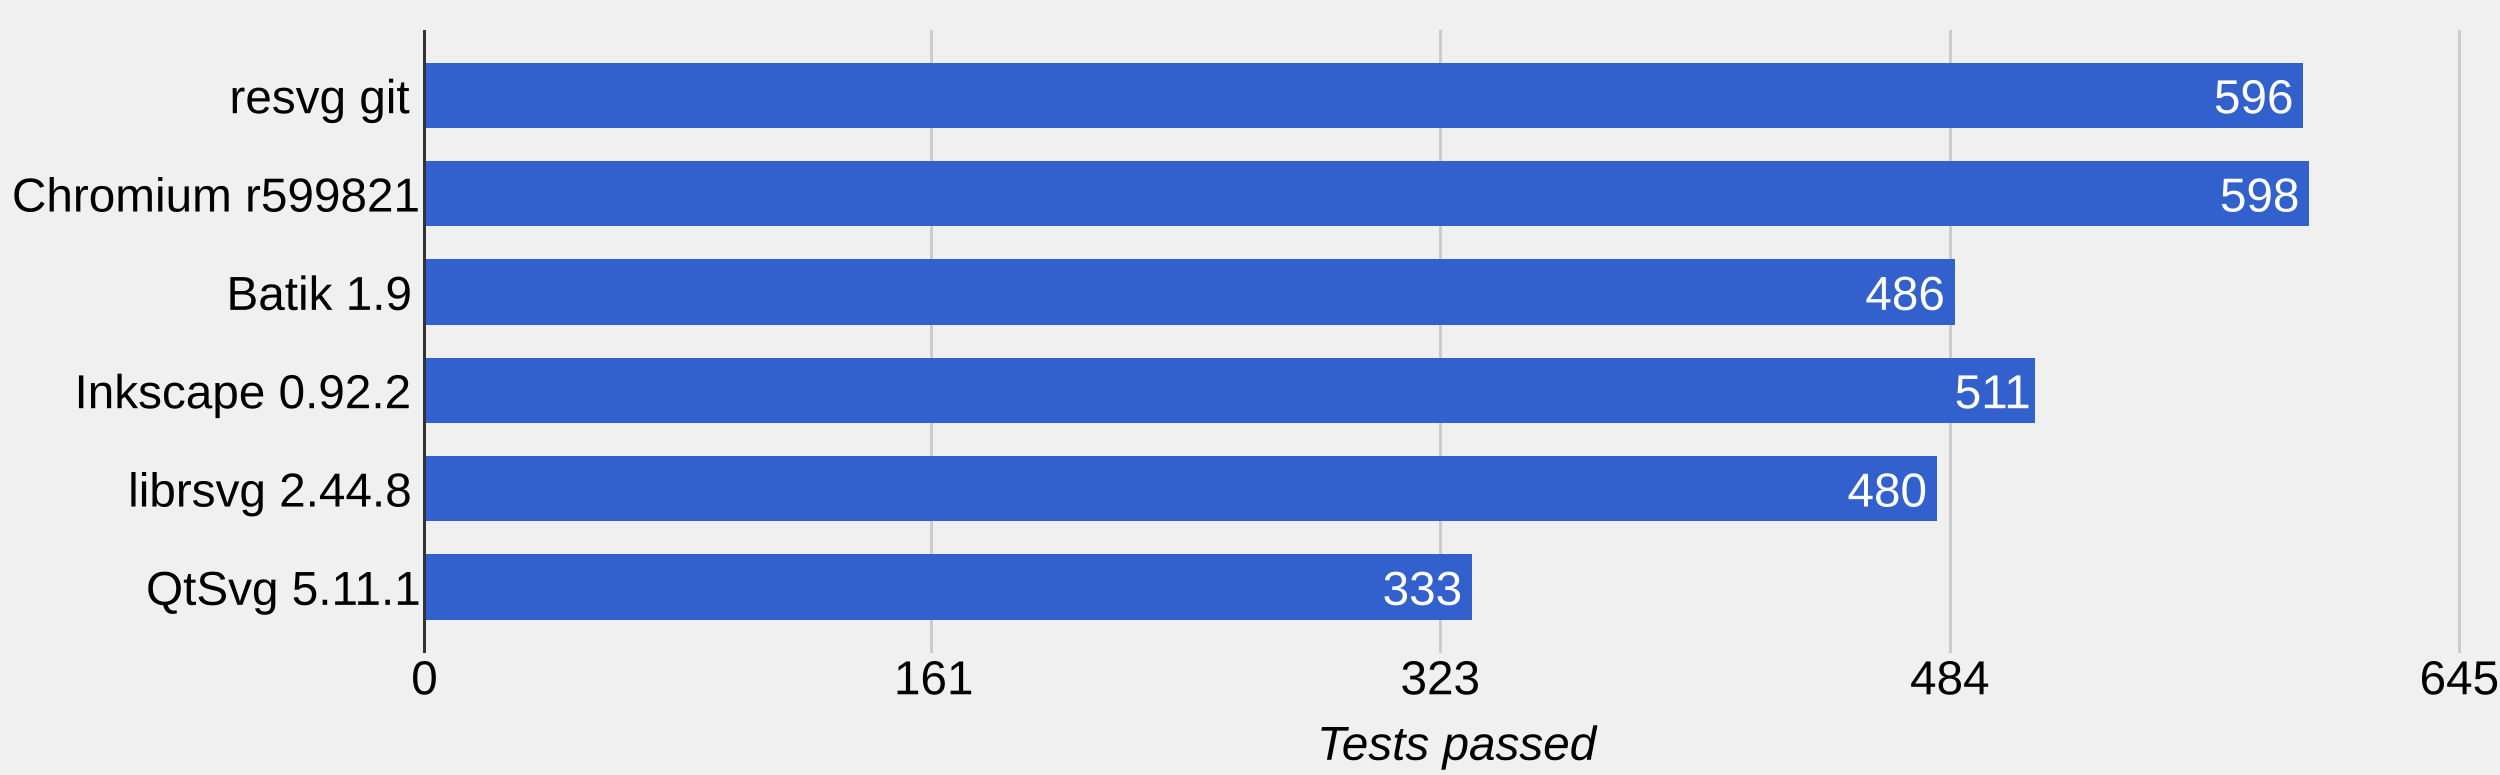
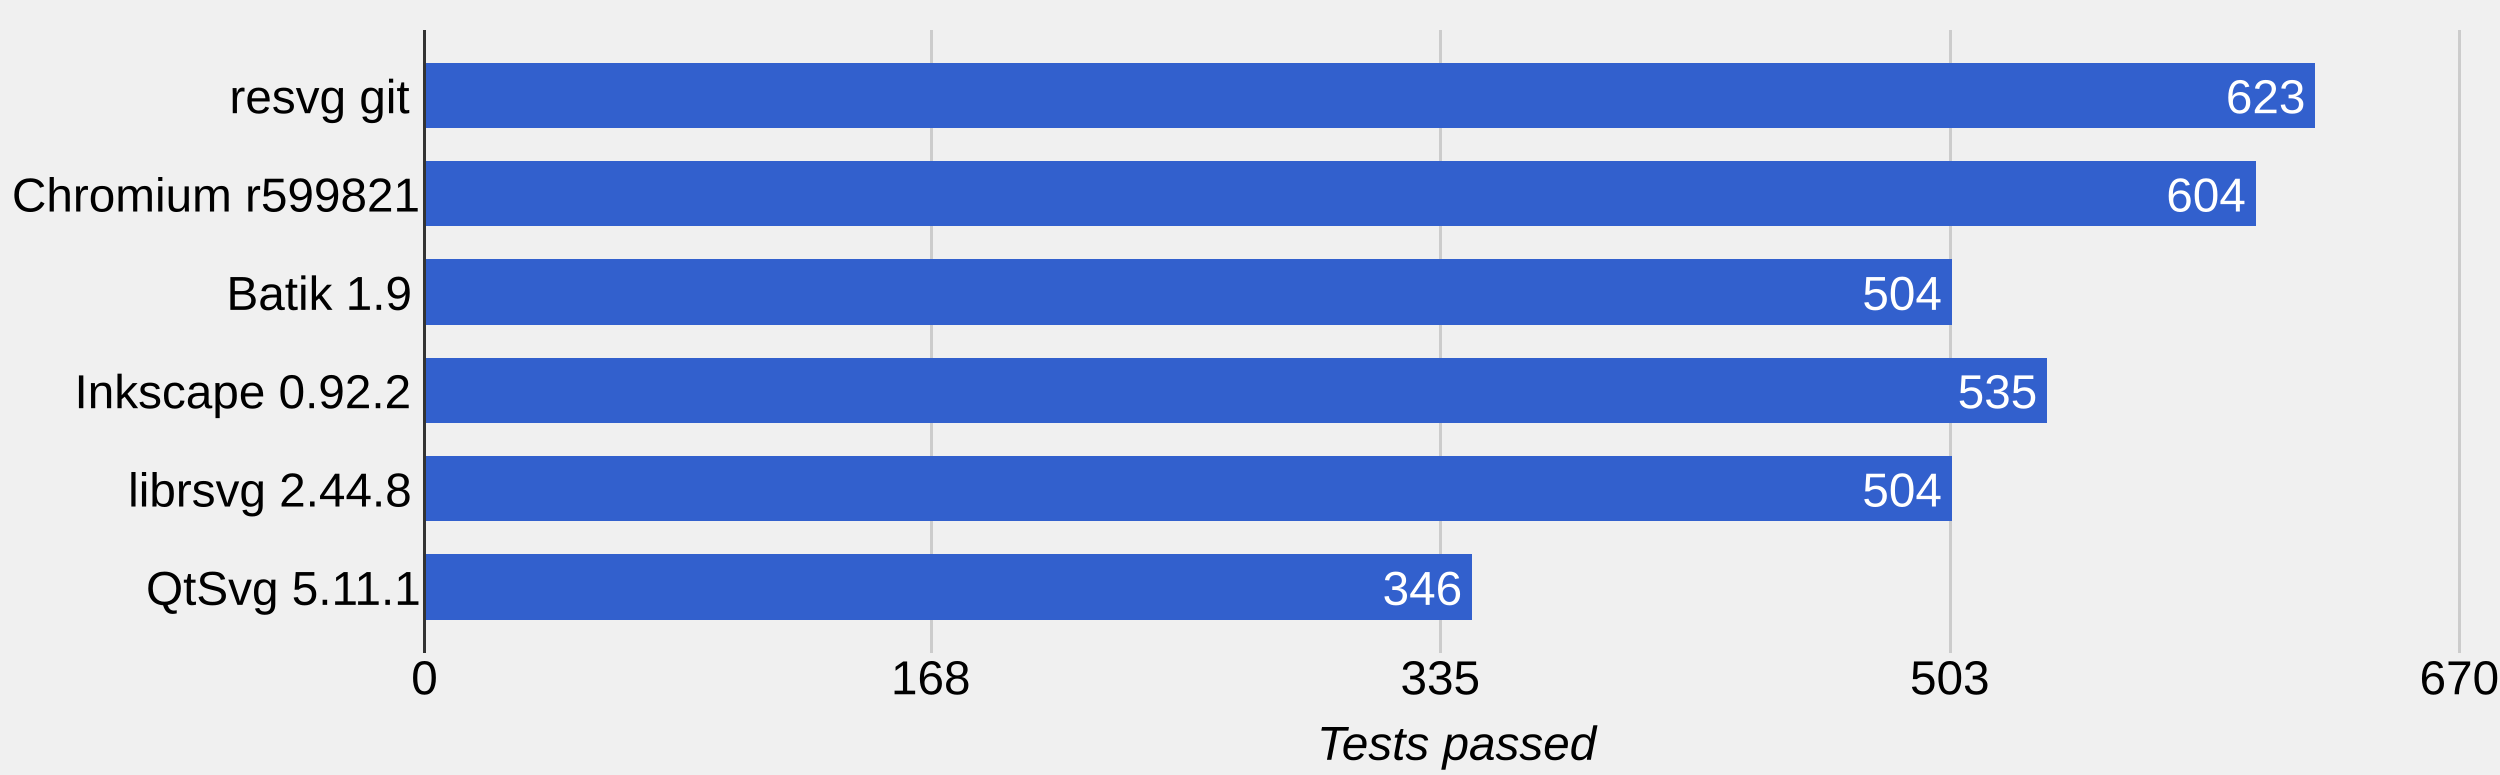
<svg xmlns="http://www.w3.org/2000/svg" height="260" shape-rendering="crispEdges" width="839">
  <text font-family="Arial" font-size="16" x="77" y="38">resvg git</text>
  <text font-family="Arial" font-size="16" x="4" y="71">Chromium r599821</text>
  <text font-family="Arial" font-size="16" x="76" y="104">Batik 1.9</text>
  <text font-family="Arial" font-size="16" x="25" y="137">Inkscape 0.92.2</text>
  <text font-family="Arial" font-size="16" x="43" y="170">librsvg 2.44.8</text>
  <text font-family="Arial" font-size="16" x="49" y="203">QtSvg 5.11.1</text>
  <rect fill="#ccc" height="209" width="1" x="142" y="10" />
  <text fill="#000" font-family="Arial" font-size="16" x="138" y="233">0</text>
  <rect fill="#ccc" height="209" width="1" x="312" y="10" />
-   <text fill="#000" font-family="Arial" font-size="16" x="300" y="233">161</text>
+   <text fill="#000" font-family="Arial" font-size="16" x="299" y="233">168</text>
  <rect fill="#ccc" height="209" width="1" x="483" y="10" />
-   <text fill="#000" font-family="Arial" font-size="16" x="470" y="233">323</text>
+   <text fill="#000" font-family="Arial" font-size="16" x="470" y="233">335</text>
  <rect fill="#ccc" height="209" width="1" x="654" y="10" />
-   <text fill="#000" font-family="Arial" font-size="16" x="641" y="233">484</text>
+   <text fill="#000" font-family="Arial" font-size="16" x="641" y="233">503</text>
  <rect fill="#ccc" height="209" width="1" x="825" y="10" />
-   <text fill="#000" font-family="Arial" font-size="16" x="812" y="233">645</text>
-   <rect fill="#3260cd" height="22" width="631" x="142" y="21" />
-   <text fill="#fff" font-family="Arial" font-size="16" x="743" y="38">596</text>
-   <rect fill="#3260cd" height="22" width="633" x="142" y="54" />
-   <text fill="#fff" font-family="Arial" font-size="16" x="745" y="71">598</text>
-   <rect fill="#3260cd" height="22" width="514" x="142" y="87" />
-   <text fill="#fff" font-family="Arial" font-size="16" x="626" y="104">486</text>
-   <rect fill="#3260cd" height="22" width="541" x="142" y="120" />
-   <text fill="#fff" font-family="Arial" font-size="16" x="656" y="137">511</text>
-   <rect fill="#3260cd" height="22" width="508" x="142" y="153" />
-   <text fill="#fff" font-family="Arial" font-size="16" x="620" y="170">480</text>
+   <text fill="#000" font-family="Arial" font-size="16" x="812" y="233">670</text>
+   <rect fill="#3260cd" height="22" width="635" x="142" y="21" />
+   <text fill="#fff" font-family="Arial" font-size="16" x="747" y="38">623</text>
+   <rect fill="#3260cd" height="22" width="615" x="142" y="54" />
+   <text fill="#fff" font-family="Arial" font-size="16" x="727" y="71">604</text>
+   <rect fill="#3260cd" height="22" width="513" x="142" y="87" />
+   <text fill="#fff" font-family="Arial" font-size="16" x="625" y="104">504</text>
+   <rect fill="#3260cd" height="22" width="545" x="142" y="120" />
+   <text fill="#fff" font-family="Arial" font-size="16" x="657" y="137">535</text>
+   <rect fill="#3260cd" height="22" width="513" x="142" y="153" />
+   <text fill="#fff" font-family="Arial" font-size="16" x="625" y="170">504</text>
  <rect fill="#3260cd" height="22" width="352" x="142" y="186" />
-   <text fill="#fff" font-family="Arial" font-size="16" x="464" y="203">333</text>
+   <text fill="#fff" font-family="Arial" font-size="16" x="464" y="203">346</text>
  <rect fill="#333" height="209" width="1" x="142" y="10" />
  <text font-family="Arial" font-size="16" font-style="italic" x="442" y="255">Tests passed</text>
</svg>
